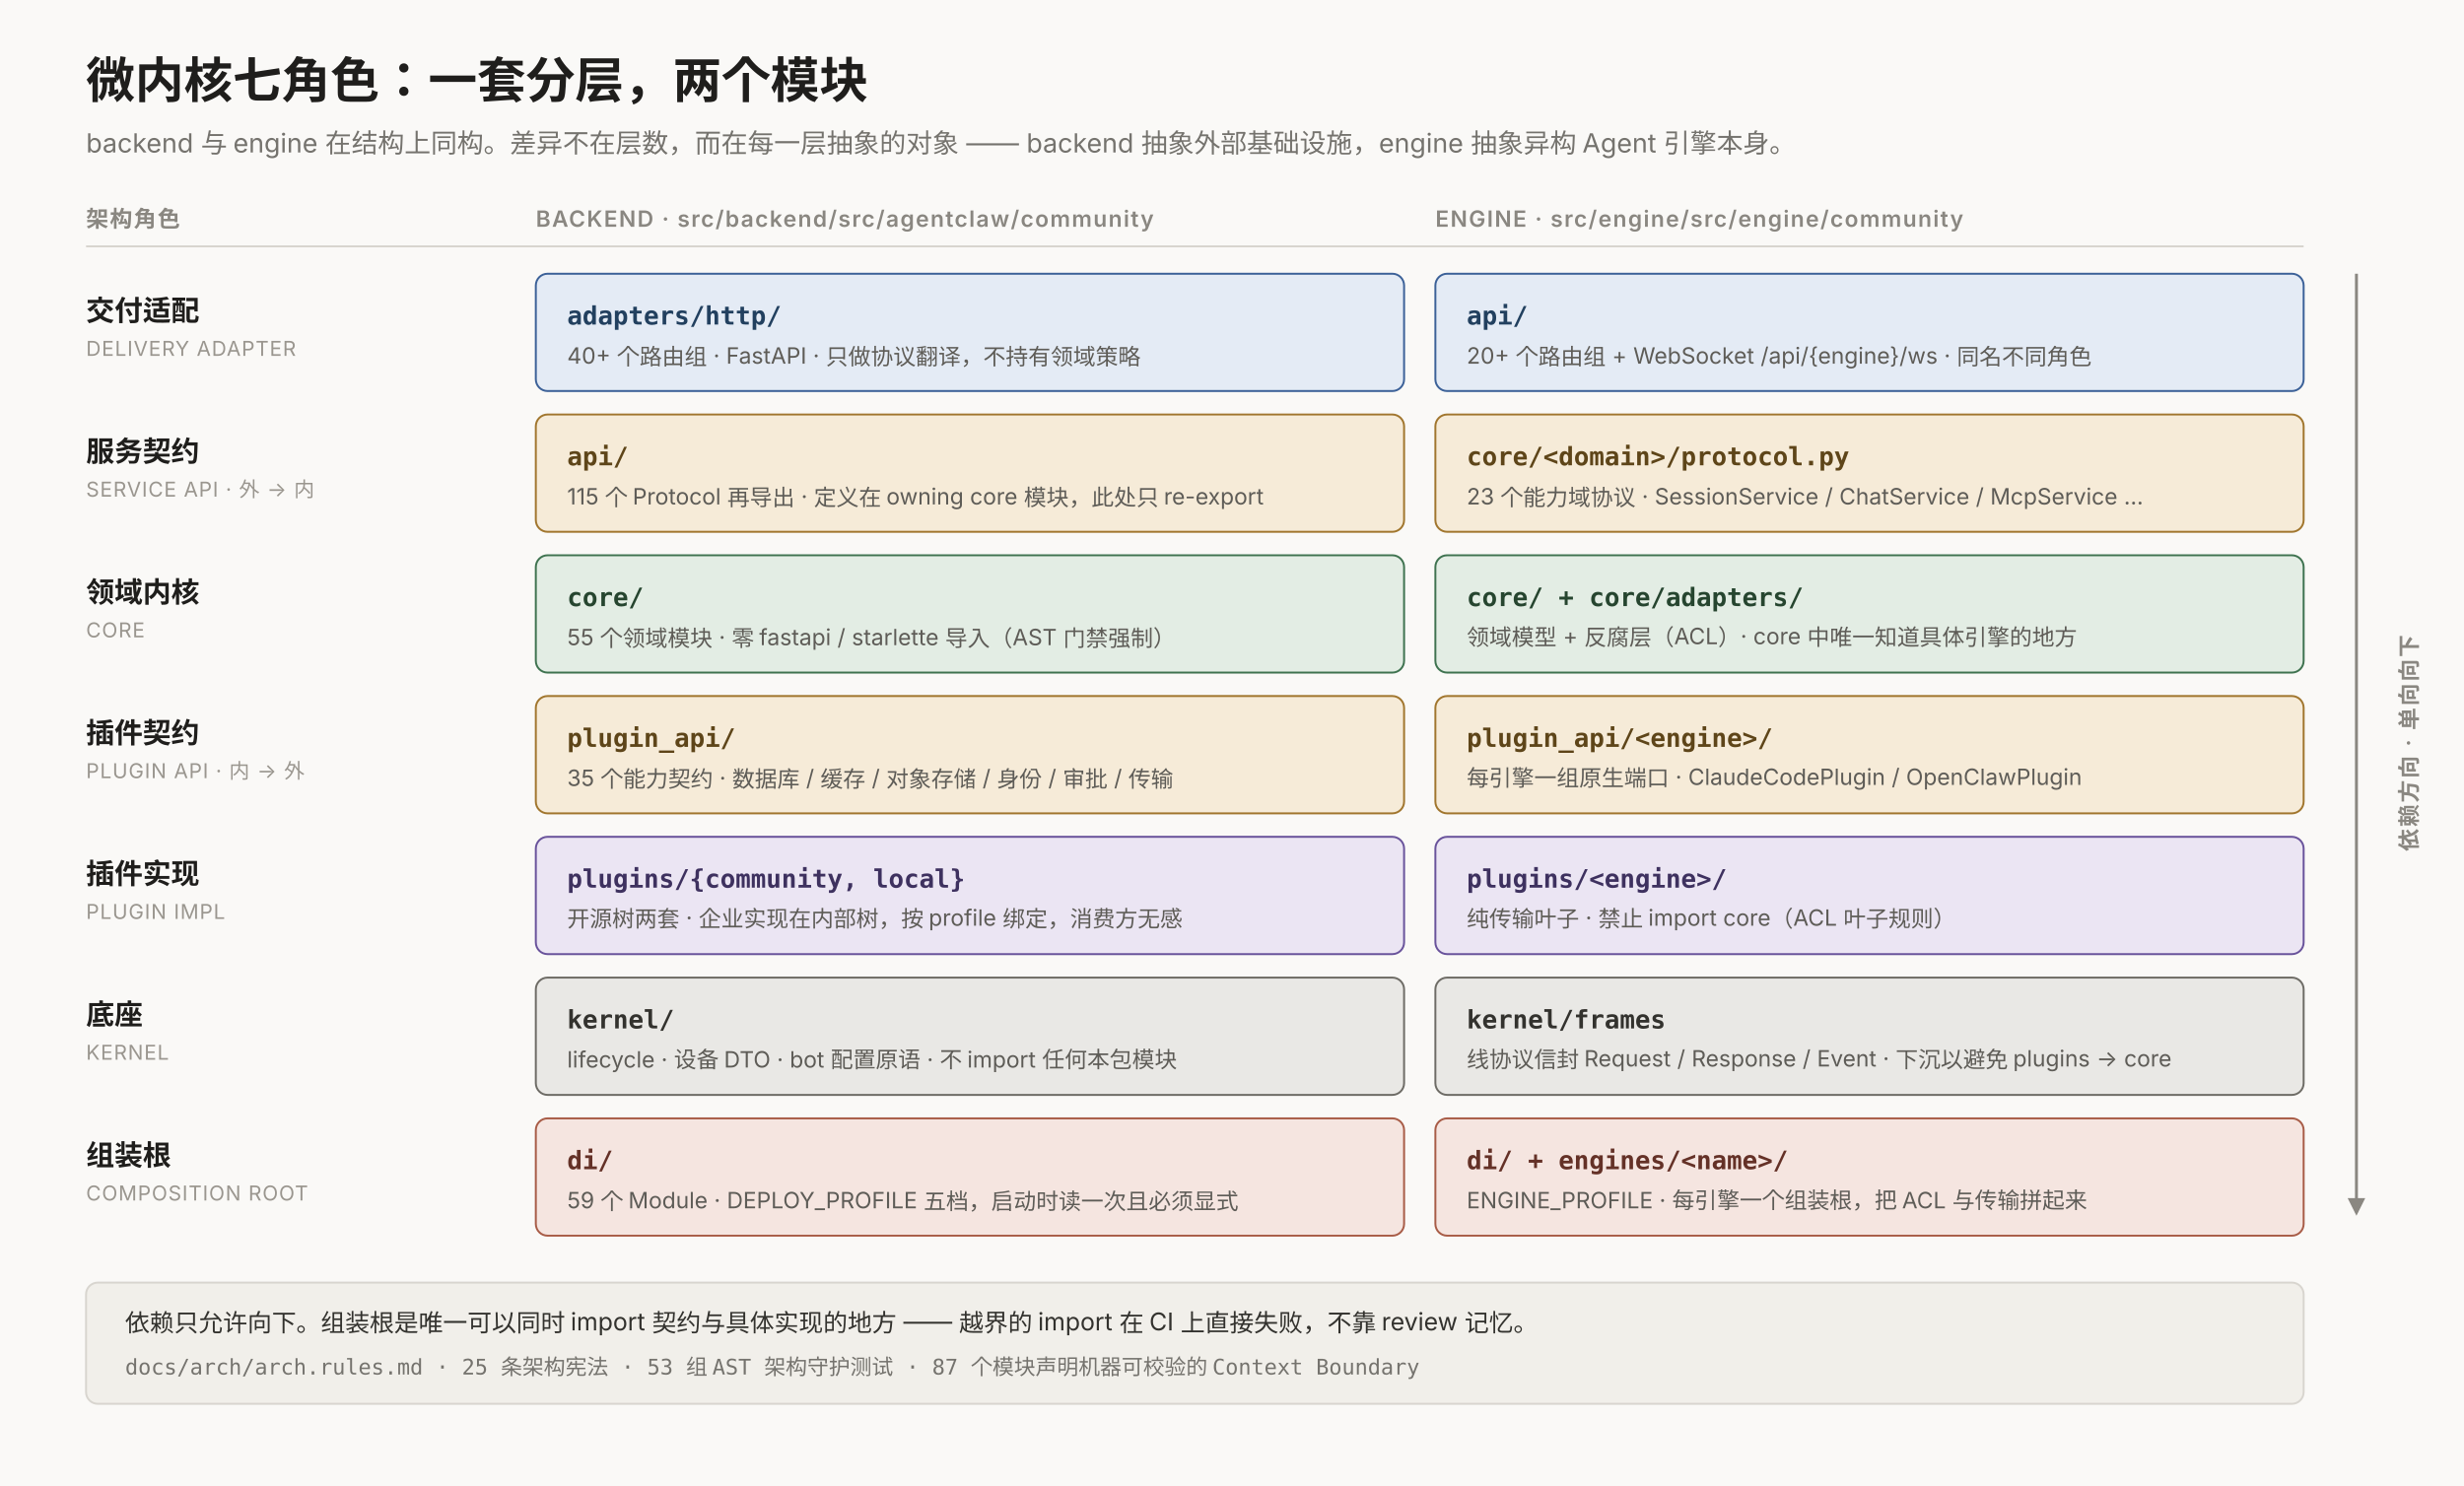
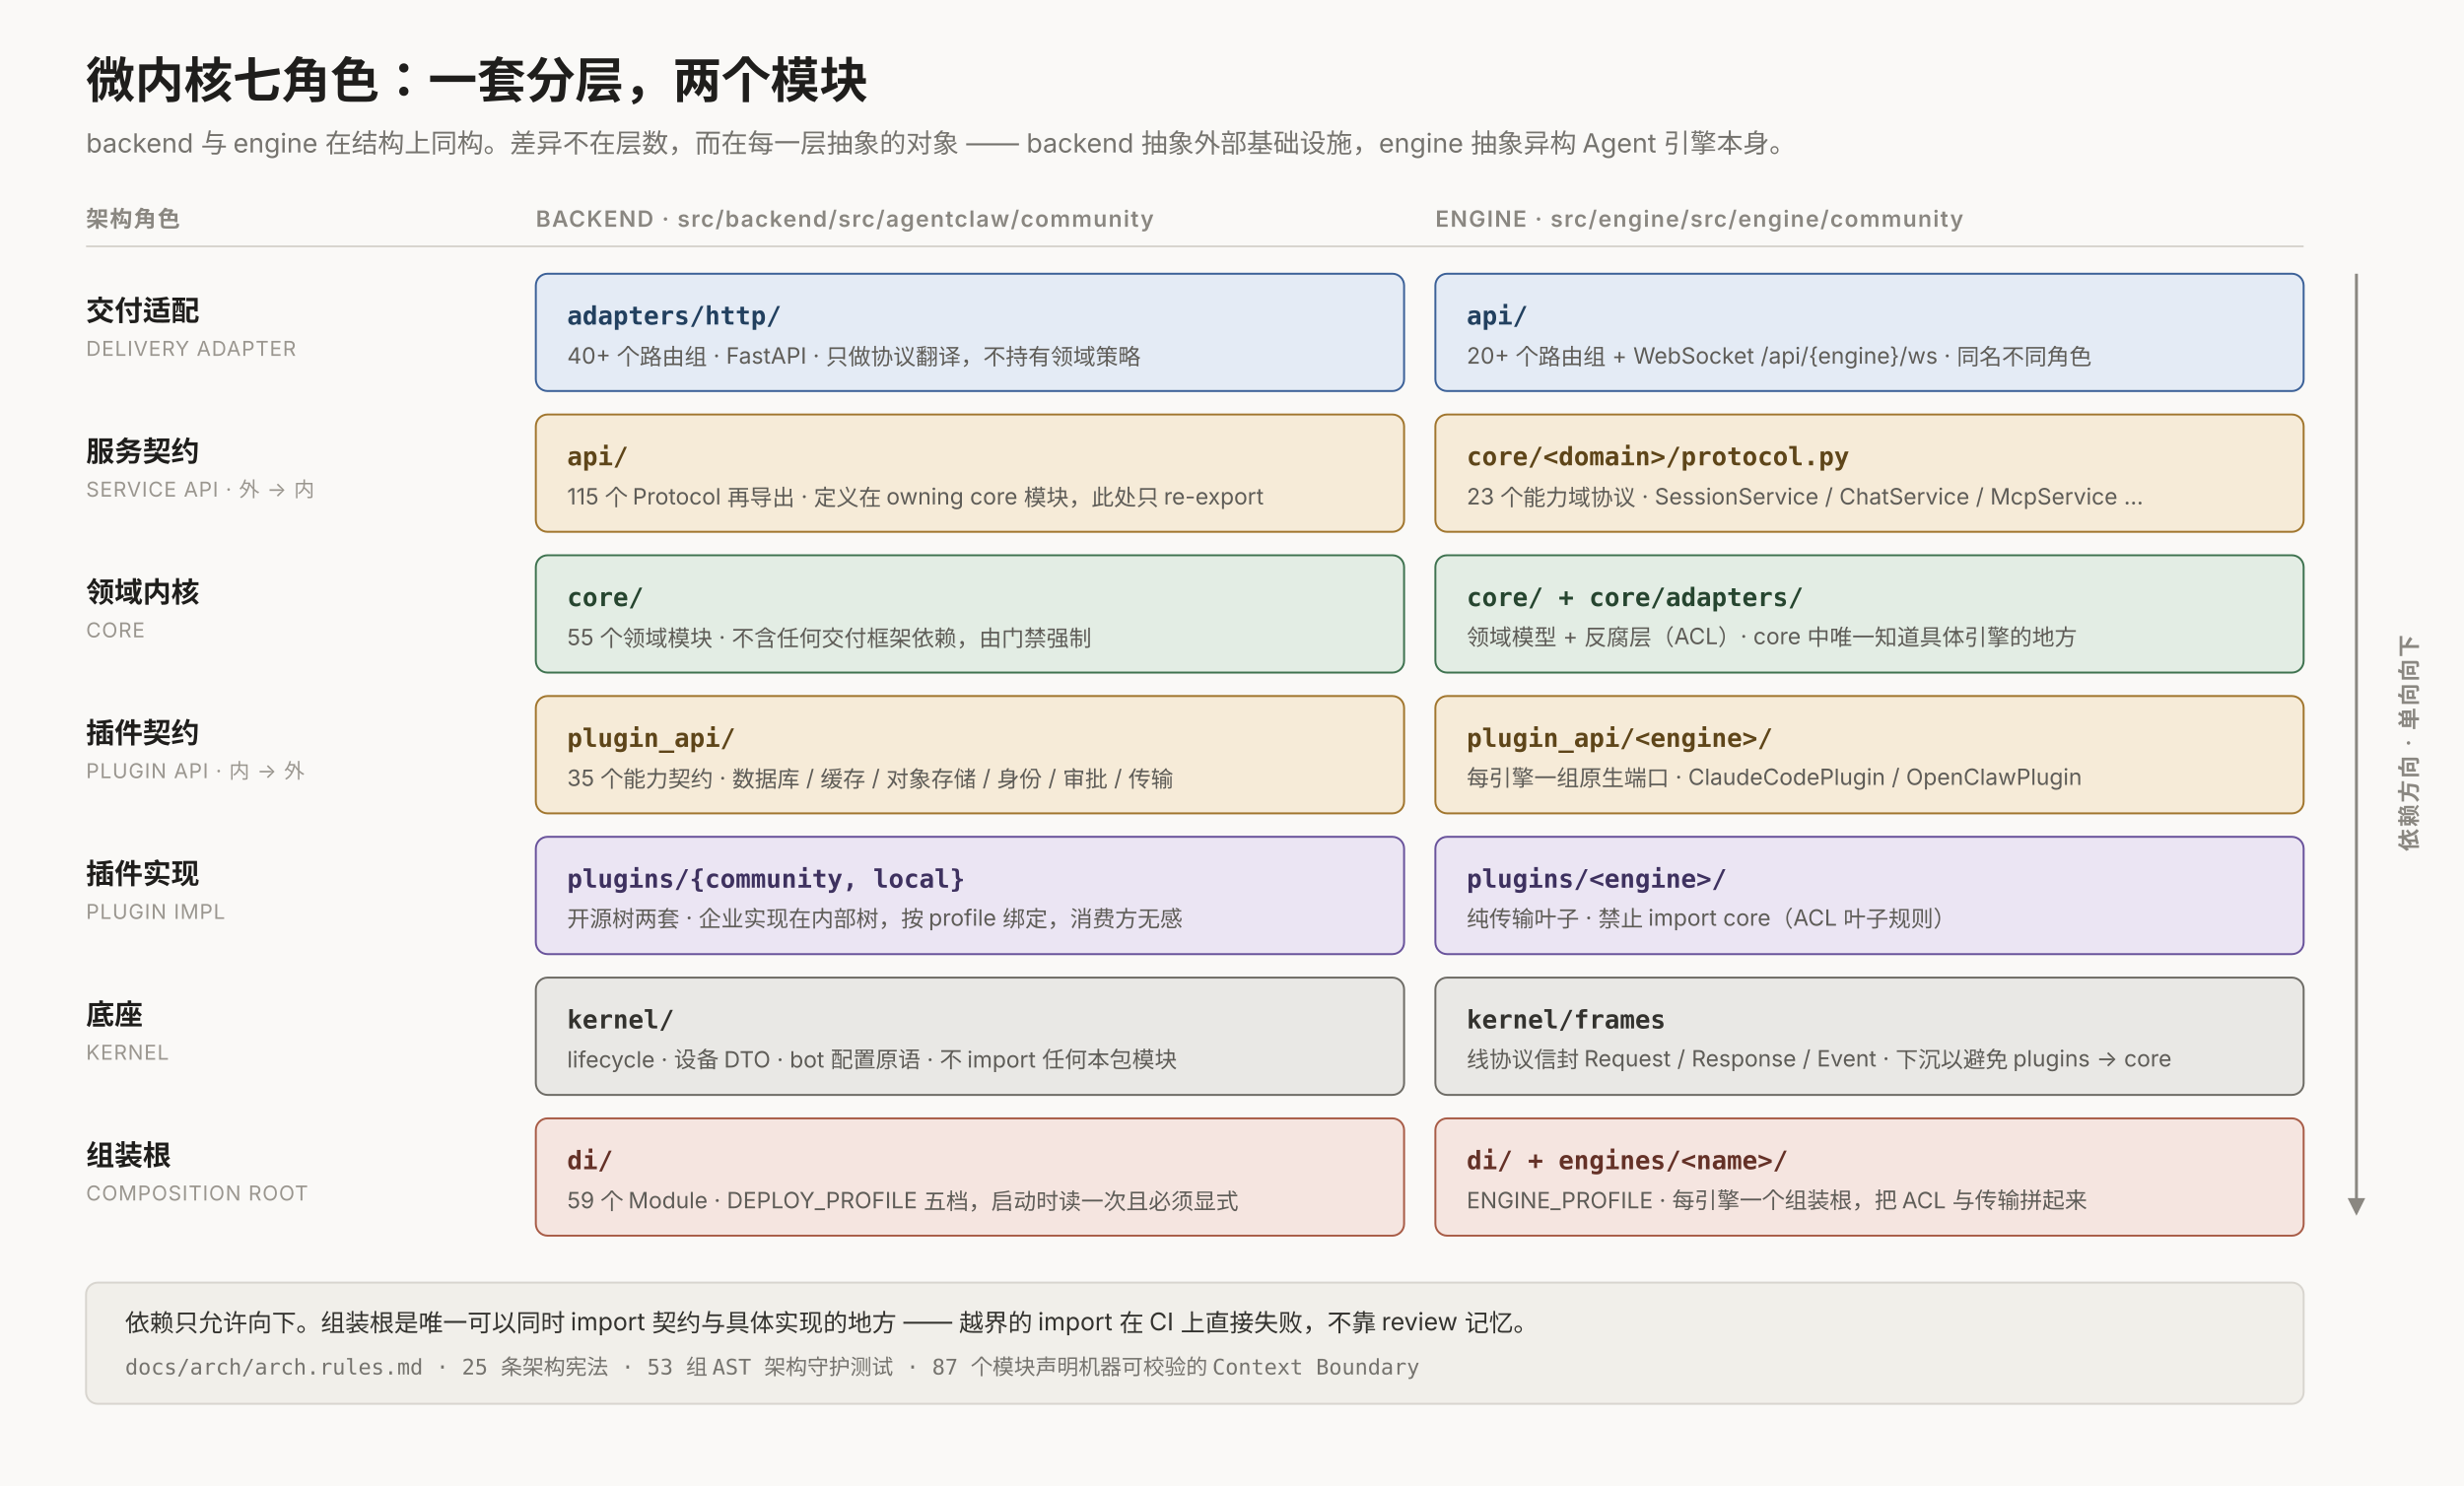
<svg xmlns="http://www.w3.org/2000/svg" viewBox="0 0 1260 760" width="1260" height="760" role="img" aria-label="微内核七角色分层对照图">
  <style>
    .bg{fill:#FAF9F7}
    .t{font-family:-apple-system,BlinkMacSystemFont,"Segoe UI","PingFang SC","Hiragino Sans GB","Microsoft YaHei","Noto Sans SC",sans-serif}
    .m{font-family:"SF Mono","JetBrains Mono",Menlo,Consolas,monospace}
    .title{font-size:25px;font-weight:600;fill:#1F1E1C}
    .sub{font-size:13.5px;fill:#75736E}
    .colhead{font-size:11.5px;font-weight:600;fill:#8A8781;letter-spacing:.06em}
    .role{font-size:14.5px;font-weight:600;fill:#1F1E1C}
    .roleen{font-size:10.5px;fill:#9A968F;letter-spacing:.04em}
    .pkg{font-size:13px;font-weight:600}
    .desc{font-size:11.5px;fill:#5E5C57}
    .foot{font-size:12.5px;fill:#33322E}
    .footm{font-size:11px;fill:#75736E}
    .axis{font-size:11.5px;font-weight:600;fill:#8A8781;letter-spacing:.08em}
  </style>
  <rect class="bg" width="1260" height="760" />
  <g class="t">
    <text x="44" y="50" class="title">微内核七角色：一套分层，两个模块</text>
    <text x="44" y="78" class="sub">backend 与 engine 在结构上同构。差异不在层数，而在每一层抽象的对象 —— backend 抽象外部基础设施，engine 抽象异构 Agent 引擎本身。</text>
    <text x="44" y="116" class="colhead">架构角色</text>
    <text x="274" y="116" class="colhead">BACKEND · src/backend/src/agentclaw/community</text>
    <text x="734" y="116" class="colhead">ENGINE · src/engine/src/engine/community</text>
    <line x1="44" y1="126" x2="1178" y2="126" stroke="#D8D5CF" stroke-width="1" />
    <text x="44" y="164" class="role">交付适配</text>
    <text x="44" y="182" class="roleen">DELIVERY ADAPTER</text>
    <rect x="274" y="140" width="444" height="60" rx="6" fill="#E4EBF5" stroke="#3C6198" />
    <text x="290" y="166" class="m pkg" fill="#22405F">adapters/http/</text>
    <text x="290" y="186" class="desc">40+ 个路由组 · FastAPI · 只做协议翻译，不持有领域策略</text>
    <rect x="734" y="140" width="444" height="60" rx="6" fill="#E4EBF5" stroke="#3C6198" />
    <text x="750" y="166" class="m pkg" fill="#22405F">api/</text>
    <text x="750" y="186" class="desc">20+ 个路由组 + WebSocket /api/{engine}/ws · 同名不同角色</text>
    <text x="44" y="236" class="role">服务契约</text>
    <text x="44" y="254" class="roleen">SERVICE API · 外 → 内</text>
    <rect x="274" y="212" width="444" height="60" rx="6" fill="#F6EBD8" stroke="#A1762E" />
    <text x="290" y="238" class="m pkg" fill="#5E4519">api/</text>
    <text x="290" y="258" class="desc">115 个 Protocol 再导出 · 定义在 owning core 模块，此处只 re-export</text>
    <rect x="734" y="212" width="444" height="60" rx="6" fill="#F6EBD8" stroke="#A1762E" />
    <text x="750" y="238" class="m pkg" fill="#5E4519">core/&lt;domain&gt;/protocol.py</text>
    <text x="750" y="258" class="desc">23 个能力域协议 · SessionService / ChatService / McpService …</text>
    <text x="44" y="308" class="role">领域内核</text>
    <text x="44" y="326" class="roleen">CORE</text>
    <rect x="274" y="284" width="444" height="60" rx="6" fill="#E3EDE4" stroke="#3F7350" />
    <text x="290" y="310" class="m pkg" fill="#26452F">core/</text>
-     <text x="290" y="330" class="desc">55 个领域模块 · 零 fastapi / starlette 导入（AST 门禁强制）</text>
+     <text x="290" y="330" class="desc">55 个领域模块 · 不含任何交付框架依赖，由门禁强制</text>
    <rect x="734" y="284" width="444" height="60" rx="6" fill="#E3EDE4" stroke="#3F7350" />
    <text x="750" y="310" class="m pkg" fill="#26452F">core/ + core/adapters/</text>
    <text x="750" y="330" class="desc">领域模型 + 反腐层（ACL）· core 中唯一知道具体引擎的地方</text>
    <text x="44" y="380" class="role">插件契约</text>
    <text x="44" y="398" class="roleen">PLUGIN API · 内 → 外</text>
    <rect x="274" y="356" width="444" height="60" rx="6" fill="#F6EBD8" stroke="#A1762E" />
    <text x="290" y="382" class="m pkg" fill="#5E4519">plugin_api/</text>
    <text x="290" y="402" class="desc">35 个能力契约 · 数据库 / 缓存 / 对象存储 / 身份 / 审批 / 传输</text>
    <rect x="734" y="356" width="444" height="60" rx="6" fill="#F6EBD8" stroke="#A1762E" />
    <text x="750" y="382" class="m pkg" fill="#5E4519">plugin_api/&lt;engine&gt;/</text>
    <text x="750" y="402" class="desc">每引擎一组原生端口 · ClaudeCodePlugin / OpenClawPlugin</text>
    <text x="44" y="452" class="role">插件实现</text>
    <text x="44" y="470" class="roleen">PLUGIN IMPL</text>
    <rect x="274" y="428" width="444" height="60" rx="6" fill="#EBE5F3" stroke="#69539B" />
    <text x="290" y="454" class="m pkg" fill="#3E315F">plugins/{community, local}</text>
    <text x="290" y="474" class="desc">开源树两套 · 企业实现在内部树，按 profile 绑定，消费方无感</text>
    <rect x="734" y="428" width="444" height="60" rx="6" fill="#EBE5F3" stroke="#69539B" />
    <text x="750" y="454" class="m pkg" fill="#3E315F">plugins/&lt;engine&gt;/</text>
    <text x="750" y="474" class="desc">纯传输叶子 · 禁止 import core（ACL 叶子规则）</text>
    <text x="44" y="524" class="role">底座</text>
    <text x="44" y="542" class="roleen">KERNEL</text>
    <rect x="274" y="500" width="444" height="60" rx="6" fill="#E9E8E5" stroke="#6E6C66" />
    <text x="290" y="526" class="m pkg" fill="#33322E">kernel/</text>
    <text x="290" y="546" class="desc">lifecycle · 设备 DTO · bot 配置原语 · 不 import 任何本包模块</text>
    <rect x="734" y="500" width="444" height="60" rx="6" fill="#E9E8E5" stroke="#6E6C66" />
    <text x="750" y="526" class="m pkg" fill="#33322E">kernel/frames</text>
    <text x="750" y="546" class="desc">线协议信封 Request / Response / Event · 下沉以避免 plugins → core</text>
    <text x="44" y="596" class="role">组装根</text>
    <text x="44" y="614" class="roleen">COMPOSITION ROOT</text>
    <rect x="274" y="572" width="444" height="60" rx="6" fill="#F5E5E0" stroke="#A85C47" />
    <text x="290" y="598" class="m pkg" fill="#643127">di/</text>
    <text x="290" y="618" class="desc">59 个 Module · DEPLOY_PROFILE 五档，启动时读一次且必须显式</text>
    <rect x="734" y="572" width="444" height="60" rx="6" fill="#F5E5E0" stroke="#A85C47" />
    <text x="750" y="598" class="m pkg" fill="#643127">di/ + engines/&lt;name&gt;/</text>
    <text x="750" y="618" class="desc">ENGINE_PROFILE · 每引擎一个组装根，把 ACL 与传输拼起来</text>
    <defs>
      <marker id="ar" viewBox="0 0 10 10" refX="8" refY="5" markerWidth="6" markerHeight="6" orient="auto">
        <path d="M 0 0 L 10 5 L 0 10 z" fill="#8A8781" />
      </marker>
    </defs>
    <line x1="1205" y1="140" x2="1205" y2="620" stroke="#8A8781" stroke-width="1.5" marker-end="url(#ar)" />
    <text x="1236" y="380" class="axis" transform="rotate(-90 1236 380)" text-anchor="middle">依赖方向 · 单向向下</text>
    <rect x="44" y="656" width="1134" height="62" rx="6" fill="#F1EFEA" stroke="#D8D5CF" />
    <text x="64" y="681" class="foot">依赖只允许向下。组装根是唯一可以同时 import 契约与具体实现的地方 —— 越界的 import 在 CI 上直接失败，不靠 review 记忆。</text>
    <text x="64" y="703" class="m footm">docs/arch/arch.rules.md · 25 条架构宪法 · 53 组 AST 架构守护测试 · 87 个模块声明机器可校验的 Context Boundary</text>
  </g>
</svg>
